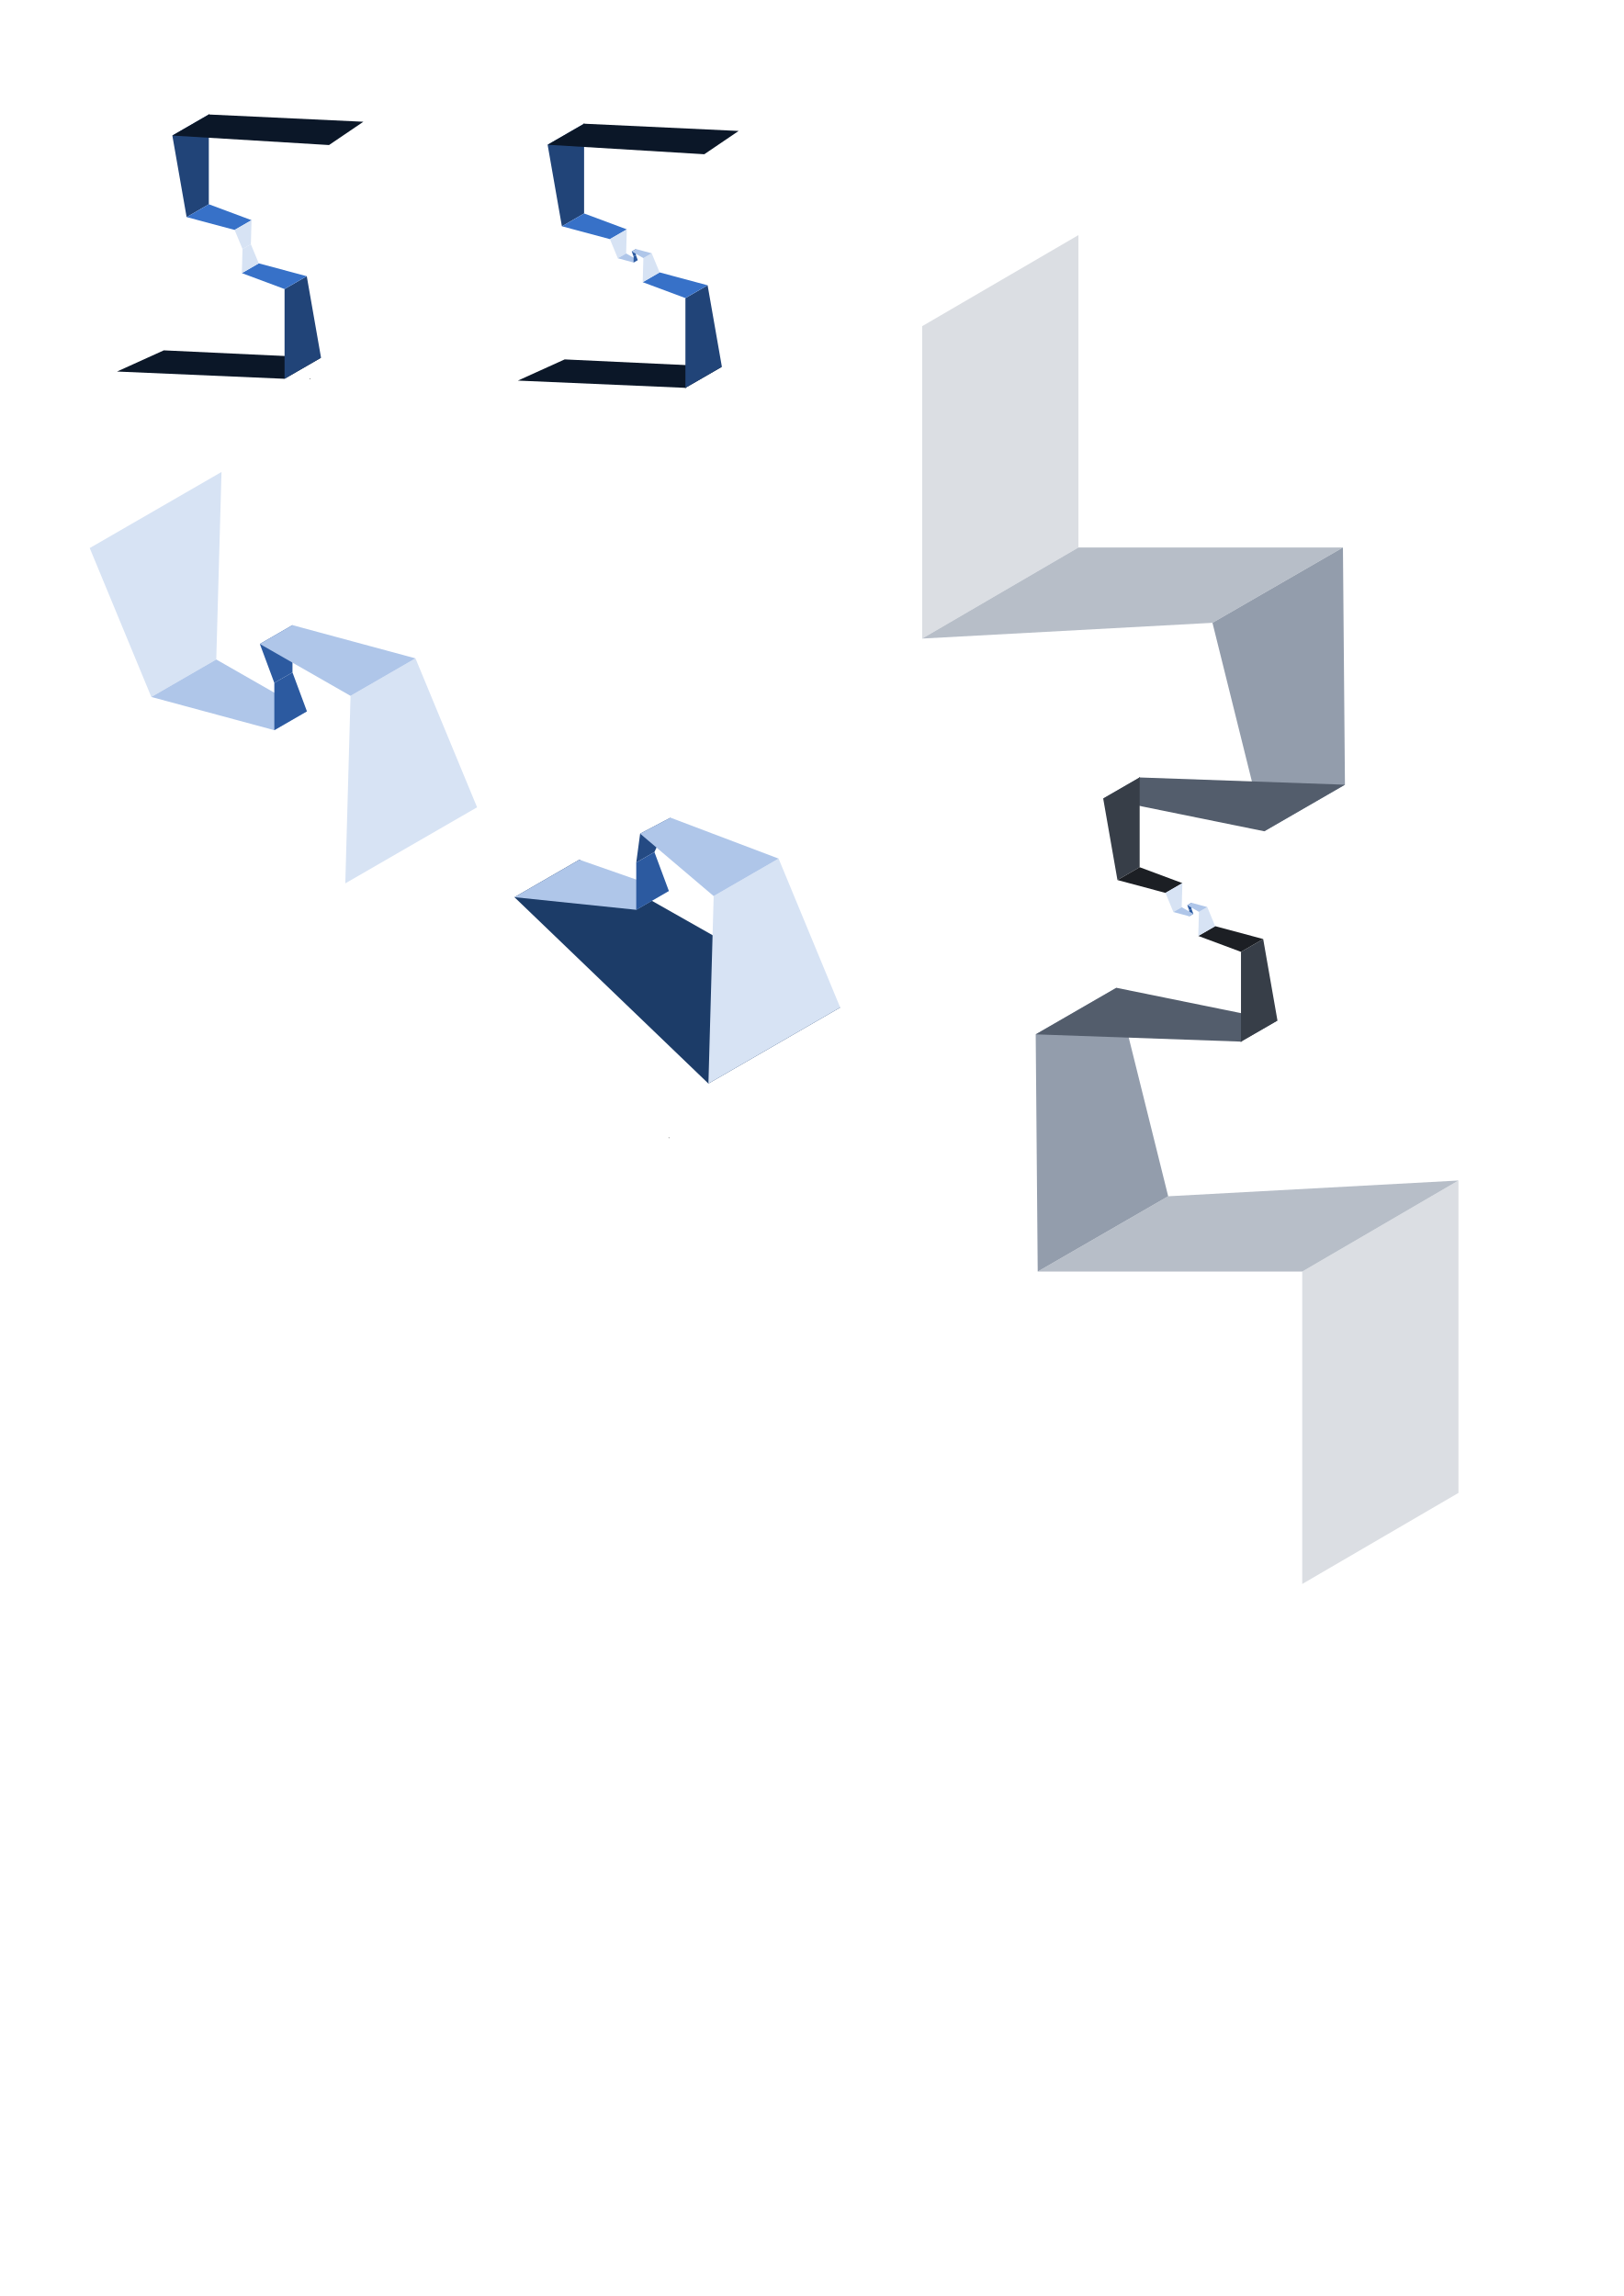
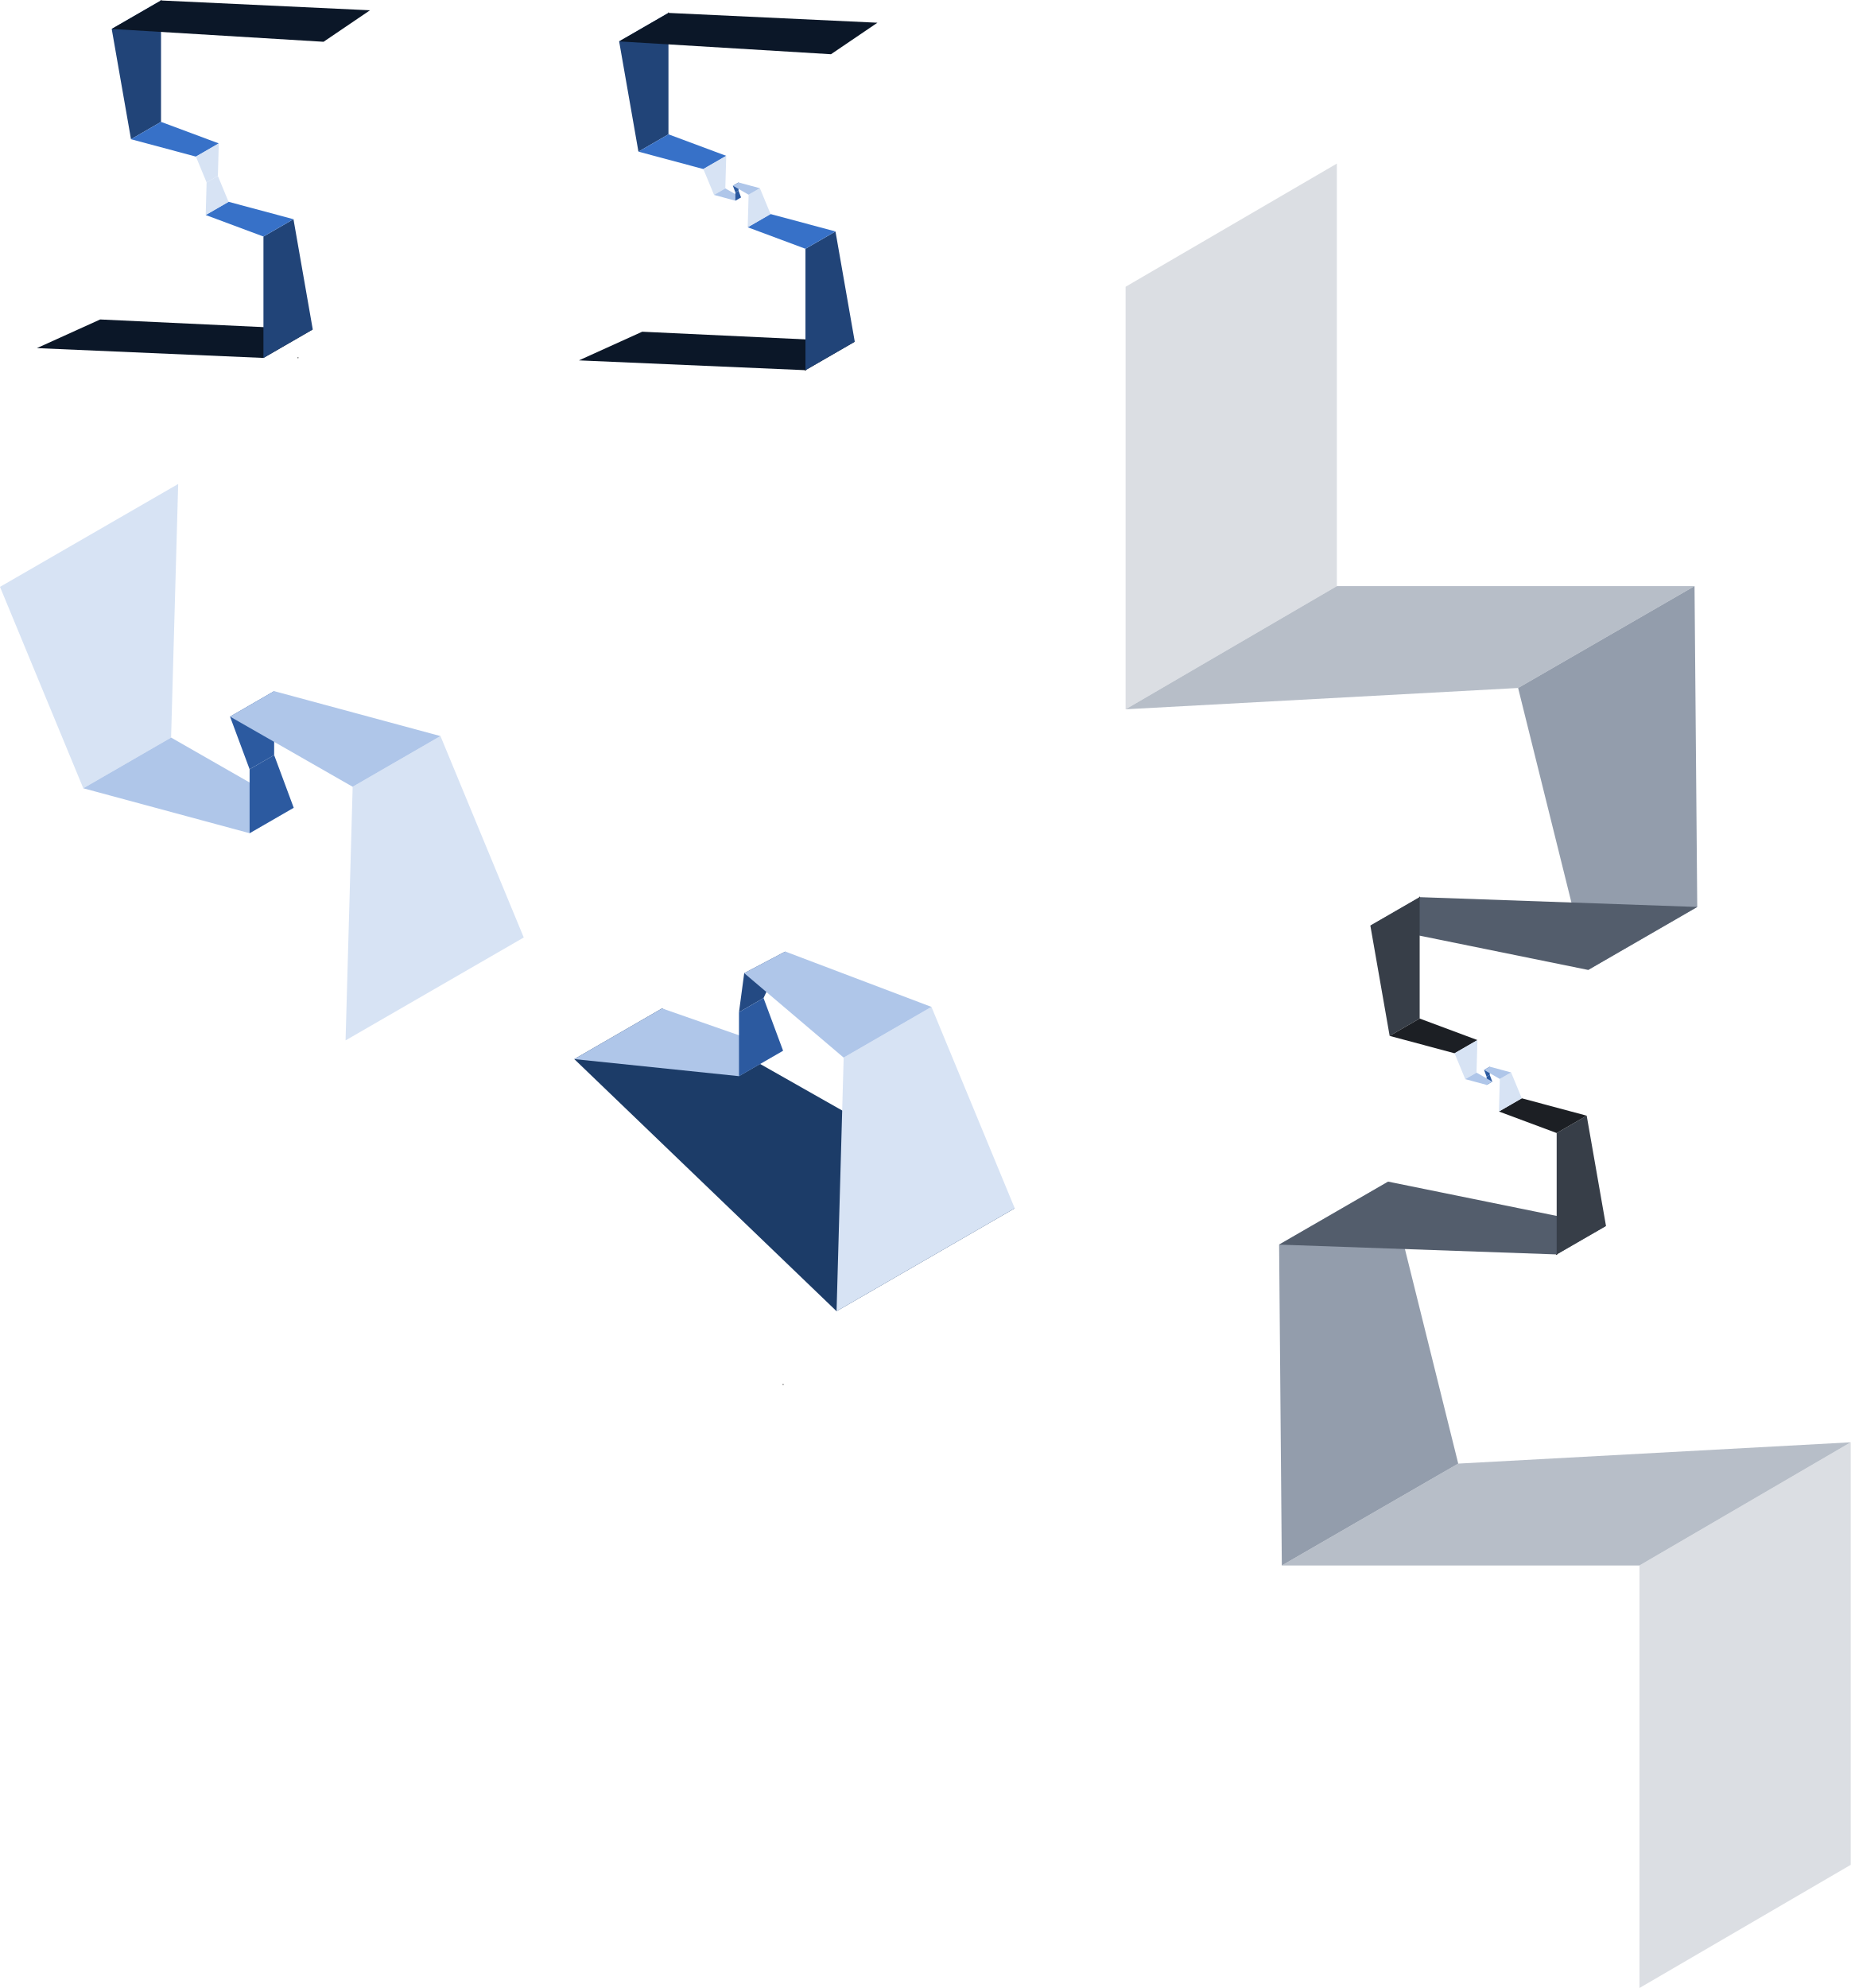
- <svg xmlns="http://www.w3.org/2000/svg" width="210mm" height="297mm" viewBox="0 0 210 297" version="1.1" id="svg6">
+ <svg xmlns="http://www.w3.org/2000/svg" width="177.024mm" height="190.13mm" viewBox="0 0 177.024 190.13" version="1.1" id="svg6">
  <defs id="defs2" />
-   <g id="layer1">
+   <g id="layer1" transform="translate(-11.60478,-14.766)">
    <g id="g1113" transform="matrix(0.1132398,0,0,0.1132398,157.0679,162.2055)" style="stroke-width:8.831">
      <rect style="fill:#dbdee3;stroke:none;stroke-width:47.505;stroke-linecap:round;stroke-linejoin:round;stroke-miterlimit:4;stroke-dasharray:none;paint-order:stroke fill markers" id="rect823" width="206.55" height="356.85" x="116.066" y="78.594" transform="matrix(0.8639113,-0.5036441,0,1,0,0)" />
      <path style="fill:#b7bec8;stroke:none;stroke-width:2.336px;stroke-linecap:butt;stroke-linejoin:miter;stroke-opacity:1" d="M 278.712,-83.889 100.271,20.138 H -201.84 L -52.825,-65.895 Z" id="path846" />
      <path style="fill:#939dac;stroke:none;stroke-width:2.336px;stroke-linecap:butt;stroke-linejoin:miter;stroke-opacity:1" d="m -201.84,20.138 -2.293,-270.985 92.125,-53.189 59.182,238.14 z" id="path848" />
      <path style="fill:#535d6c;stroke:none;stroke-width:2.336px;stroke-linecap:butt;stroke-linejoin:miter;stroke-opacity:1" d="m -204.133,-250.847 234.457,8.287 41.657,-24.051 -183.989,-37.425 z" id="path850" />
      <circle id="path852" style="fill:#000000;stroke:none;stroke-width:2.336" cx="30.325" cy="-242.559" r="0.397" />
      <path style="fill:#373e48;stroke:none;stroke-width:2.336px;stroke-linecap:butt;stroke-linejoin:miter;stroke-opacity:1" d="m 30.325,-242.56 v -102.531 l 25.362,-14.643 16.295,93.123 z" id="path854" />
      <path style="fill:#1c1f24;stroke:none;stroke-width:2.336px;stroke-linecap:butt;stroke-linejoin:miter;stroke-opacity:1" d="m 55.687,-359.733 -54.83,-14.692 -19.321,11.155 48.788,18.18 25.362,-14.643" id="path856" />
      <path style="fill:#d7e3f4;stroke:none;stroke-width:2.336px;stroke-linecap:butt;stroke-linejoin:miter;stroke-opacity:1" d="m -18.463,-363.27 0.769,-27.495 9.52,-5.496 9.031,21.837 z" id="path858" />
      <path style="fill:#2c5aa0;stroke:none;stroke-width:2.336px;stroke-linecap:butt;stroke-linejoin:miter;stroke-opacity:1" d="m -26.207,-401.134 v 6.933 l -2.662,1.537 -2.121,-5.709 z" id="path862" />
      <path style="fill:#afc6e9;stroke:none;stroke-width:2.336px;stroke-linecap:butt;stroke-linejoin:miter;stroke-opacity:1" d="m -8.174,-396.261 -18.033,-4.872 -4.783,2.761 13.295,7.607 z" id="path860" />
      <rect style="fill:#dbdee3;stroke:none;stroke-width:47.505;stroke-linecap:round;stroke-linejoin:round;stroke-miterlimit:4;stroke-dasharray:none;paint-order:stroke fill markers" id="rect961" width="206.55" height="356.85" x="179.818" y="897.567" transform="matrix(-0.8639113,0.5036441,0,-1,0,0)" />
      <path style="fill:#b7bec8;stroke:none;stroke-width:2.336px;stroke-linecap:butt;stroke-linejoin:miter;stroke-opacity:1" d="M -333.788,-702.975 -155.347,-807.003 H 146.764 L -2.251,-720.969 Z" id="path963" />
      <path style="fill:#939dac;stroke:none;stroke-width:2.336px;stroke-linecap:butt;stroke-linejoin:miter;stroke-opacity:1" d="m 146.764,-807.003 2.293,270.985 -92.125,53.189 -59.182,-238.14 z" id="path965" />
      <path style="fill:#535d6c;stroke:none;stroke-width:2.336px;stroke-linecap:butt;stroke-linejoin:miter;stroke-opacity:1" d="m 149.057,-536.018 -234.457,-8.287 -41.657,24.051 183.989,37.425 z" id="path967" />
      <circle id="circle969" style="fill:#000000;stroke:none;stroke-width:2.336" cx="85.401" cy="544.305" r="0.397" transform="scale(-1)" />
      <path style="fill:#373e48;stroke:none;stroke-width:2.336px;stroke-linecap:butt;stroke-linejoin:miter;stroke-opacity:1" d="m -85.401,-544.305 v 102.531 l -25.362,14.643 -16.295,-93.123 z" id="path971" />
      <path style="fill:#1c1f24;stroke:none;stroke-width:2.336px;stroke-linecap:butt;stroke-linejoin:miter;stroke-opacity:1" d="m -110.763,-427.131 54.83,14.692 19.321,-11.155 -48.788,-18.18 -25.362,14.643" id="path973" />
      <path style="fill:#d7e3f4;stroke:none;stroke-width:2.336px;stroke-linecap:butt;stroke-linejoin:miter;stroke-opacity:1" d="m -36.613,-423.594 -0.769,27.495 -9.52,5.496 -9.031,-21.837 z" id="path975" />
      <path style="fill:#2c5aa0;stroke:none;stroke-width:2.336px;stroke-linecap:butt;stroke-linejoin:miter;stroke-opacity:1" d="m -28.869,-385.731 v -6.933 l 2.662,-1.537 2.121,5.709 z" id="path977" />
      <path style="fill:#afc6e9;stroke:none;stroke-width:2.336px;stroke-linecap:butt;stroke-linejoin:miter;stroke-opacity:1" d="m -46.902,-390.603 18.033,4.872 4.783,-2.761 -13.295,-7.607 z" id="path979" />
    </g>
    <g id="g966" transform="translate(-8.222802,-52.5176)">
      <path style="fill:#0b1728;fill-opacity:1;stroke:none;stroke-width:0.265px;stroke-linecap:butt;stroke-linejoin:miter;stroke-opacity:1" d="m 75.202,101.75 21.669,0.938 4.717,-2.724 -20.333,-0.955 z" id="path1237" />
      <circle id="circle1239" style="fill:#000000;stroke:none;stroke-width:0.265" cx="96.87" cy="102.688" r="0.045" />
      <path style="fill:#214478;fill-opacity:1;stroke:none;stroke-width:0.265px;stroke-linecap:butt;stroke-linejoin:miter;stroke-opacity:1" d="M 96.87,102.688 V 91.078 l 2.872,-1.658 1.845,10.545 z" id="path1241" />
      <path style="fill:#3771c8;stroke:none;stroke-width:0.265px;stroke-linecap:butt;stroke-linejoin:miter;stroke-opacity:1" d="m 99.742,89.419 -6.209,-1.664 -2.188,1.263 5.525,2.059 2.872,-1.658" id="path1243" />
      <path style="fill:#d7e3f4;stroke:none;stroke-width:0.265px;stroke-linecap:butt;stroke-linejoin:miter;stroke-opacity:1" d="m 91.346,89.019 0.087,-3.114 1.078,-0.622 1.023,2.473 z" id="path1245" />
      <path style="fill:#2c5aa0;stroke:none;stroke-width:0.265px;stroke-linecap:butt;stroke-linejoin:miter;stroke-opacity:1" d="m 90.469,84.731 v 0.785 l -0.301,0.174 -0.24,-0.646 z" id="path1247" />
      <path style="fill:#afc6e9;stroke:none;stroke-width:0.265px;stroke-linecap:butt;stroke-linejoin:miter;stroke-opacity:1" d="m 92.511,85.283 -2.042,-0.552 -0.542,0.313 1.506,0.861 z" id="path1249" />
      <circle id="circle1251" style="fill:#000000;stroke:none;stroke-width:0.265" cx="-83.766" cy="-68.519" r="0.045" transform="scale(-1)" />
      <path style="fill:#214478;stroke:none;stroke-width:0.265px;stroke-linecap:butt;stroke-linejoin:miter;stroke-opacity:1" d="M 83.766,68.519 V 80.129 l -2.872,1.658 -1.845,-10.545 z" id="path1253" />
      <path style="fill:#0b1728;stroke:none;stroke-width:0.265px;stroke-linecap:butt;stroke-linejoin:miter;stroke-opacity:1" d="m 103.754,69.457 -19.988,-0.938 -4.717,2.724 20.263,1.227 z" id="path1255" />
      <path style="fill:#3771c8;stroke:none;stroke-width:0.265px;stroke-linecap:butt;stroke-linejoin:miter;stroke-opacity:1" d="m 80.894,81.787 6.209,1.664 2.188,-1.263 -5.525,-2.059 -2.872,1.658" id="path1257" />
      <path style="fill:#d7e3f4;stroke:none;stroke-width:0.265px;stroke-linecap:butt;stroke-linejoin:miter;stroke-opacity:1" d="m 89.291,82.188 -0.087,3.114 -1.078,0.622 -1.023,-2.473 z" id="path1259" />
      <path style="fill:#afc6e9;stroke:none;stroke-width:0.265px;stroke-linecap:butt;stroke-linejoin:miter;stroke-opacity:1" d="m 88.125,85.924 2.042,0.552 0.542,-0.313 -1.506,-0.861 z" id="path1263" />
      <path style="fill:#2c5aa0;stroke:none;stroke-width:0.265px;stroke-linecap:butt;stroke-linejoin:miter;stroke-opacity:1" d="m 90.167,86.475 v -0.785 l 0.301,-0.174 0.24,0.646 z" id="path1261" />
    </g>
    <circle id="circle877" style="fill:#000000;stroke:none;stroke-width:0.265" cx="86.512" cy="147.179" r="0.045" />
    <circle id="circle889" style="fill:#000000;stroke:none;stroke-width:0.265" cx="-73.408" cy="-113.01" r="0.045" transform="scale(-1)" />
    <g id="g1058" transform="translate(30.97153,-132.5101)">
      <path style="fill:#1c3c68;fill-opacity:1;stroke:none;stroke-width:0.265px;stroke-linecap:butt;stroke-linejoin:miter;stroke-opacity:1" d="m 77.694,262.838 -33.732,-19.12 -8.398,4.849 25.087,24.112 z" id="path897" />
      <path style="fill:#d7e3f4;stroke:none;stroke-width:0.265px;stroke-linecap:butt;stroke-linejoin:miter;stroke-opacity:1" d="m 60.651,272.678 0.679,-24.255 8.398,-4.849 7.967,19.263 z" id="path883" />
      <path style="fill:#244a83;fill-opacity:1;stroke:none;stroke-width:0.265px;stroke-linecap:butt;stroke-linejoin:miter;stroke-opacity:1" d="m 55.749,238.28 -2.084,4.447 -2.348,1.356 0.501,-3.735 z" id="path885" />
      <path style="fill:#afc6e9;stroke:none;stroke-width:0.265px;stroke-linecap:butt;stroke-linejoin:miter;stroke-opacity:1" d="m 69.727,243.575 -13.978,-5.295 -3.931,2.068 9.511,8.076 z" id="path887" />
      <path style="fill:#afc6e9;stroke:none;stroke-width:0.265px;stroke-linecap:butt;stroke-linejoin:miter;stroke-opacity:1" d="m 35.564,248.567 15.753,1.632 4.219,-2.436 -11.574,-4.045 z" id="path901" />
      <path style="fill:#2c5aa0;stroke:none;stroke-width:0.265px;stroke-linecap:butt;stroke-linejoin:miter;stroke-opacity:1" d="m 51.317,250.199 v -6.116 l 2.348,-1.356 1.871,5.036 z" id="path899" />
    </g>
    <g id="g1044">
      <path style="fill:#0b1728;fill-opacity:1;stroke:none;stroke-width:0.265px;stroke-linecap:butt;stroke-linejoin:miter;stroke-opacity:1" d="m 15.135,48.06 21.669,0.938 4.717,-2.724 -20.333,-0.955 z" id="path968" />
      <circle id="circle970" style="fill:#000000;stroke:none;stroke-width:0.265" cx="40.112" cy="48.981" r="0.045" />
      <path style="fill:#214478;fill-opacity:1;stroke:none;stroke-width:0.265px;stroke-linecap:butt;stroke-linejoin:miter;stroke-opacity:1" d="M 36.804,48.999 V 37.388 l 2.872,-1.658 1.845,10.545 z" id="path972" />
      <path style="fill:#3771c8;stroke:none;stroke-width:0.265px;stroke-linecap:butt;stroke-linejoin:miter;stroke-opacity:1" d="m 39.676,35.73 -6.209,-1.664 -2.188,1.263 5.525,2.059 2.872,-1.658" id="path974" />
      <path style="fill:#d7e3f4;stroke:none;stroke-width:0.265px;stroke-linecap:butt;stroke-linejoin:miter;stroke-opacity:1" d="m 31.279,35.33 0.087,-3.114 1.078,-0.622 1.023,2.473 z" id="path976" />
      <circle id="circle982" style="fill:#000000;stroke:none;stroke-width:0.265" cx="-27.007" cy="-14.811" r="0.045" transform="scale(-1)" />
      <path style="fill:#214478;stroke:none;stroke-width:0.265px;stroke-linecap:butt;stroke-linejoin:miter;stroke-opacity:1" d="M 27.007,14.811 V 26.422 L 24.135,28.08 22.29,17.534 Z" id="path984" />
      <path style="fill:#0b1728;stroke:none;stroke-width:0.265px;stroke-linecap:butt;stroke-linejoin:miter;stroke-opacity:1" d="M 46.995,15.749 27.007,14.811 22.29,17.534 42.553,18.762 Z" id="path986" />
      <path style="fill:#3771c8;stroke:none;stroke-width:0.265px;stroke-linecap:butt;stroke-linejoin:miter;stroke-opacity:1" d="m 24.135,28.08 6.209,1.664 2.188,-1.263 -5.525,-2.059 -2.872,1.658" id="path988" />
      <path style="fill:#d7e3f4;stroke:none;stroke-width:0.265px;stroke-linecap:butt;stroke-linejoin:miter;stroke-opacity:1" d="m 32.532,28.48 -0.087,3.114 -1.078,0.622 -1.023,-2.473 z" id="path990" />
    </g>
    <g id="g1032" transform="translate(-45.32855,-156.4618)">
      <path style="fill:#d7e3f4;stroke:none;stroke-width:0.265px;stroke-linecap:butt;stroke-linejoin:miter;stroke-opacity:1" d="m 89.987,270.729 0.679,-24.255 8.398,-4.849 7.967,19.263 z" id="path1020" />
      <path style="fill:#2c5aa0;stroke:none;stroke-width:0.265px;stroke-linecap:butt;stroke-linejoin:miter;stroke-opacity:1" d="m 83.156,237.327 v 6.116 l -2.348,1.356 -1.871,-5.036 z" id="path1022" />
      <path style="fill:#afc6e9;stroke:none;stroke-width:0.265px;stroke-linecap:butt;stroke-linejoin:miter;stroke-opacity:1" d="m 99.063,241.625 -15.907,-4.298 -4.219,2.436 11.728,6.711 z" id="path1024" />
      <path style="fill:#d7e3f4;stroke:none;stroke-width:0.265px;stroke-linecap:butt;stroke-linejoin:miter;stroke-opacity:1" d="m 73.977,217.514 -0.679,24.255 -8.398,4.849 -7.967,-19.263 z" id="path1026" />
      <path style="fill:#afc6e9;stroke:none;stroke-width:0.265px;stroke-linecap:butt;stroke-linejoin:miter;stroke-opacity:1" d="m 64.9,246.617 15.907,4.298 4.219,-2.436 -11.728,-6.711 z" id="path1028" />
      <path style="fill:#2c5aa0;stroke:none;stroke-width:0.265px;stroke-linecap:butt;stroke-linejoin:miter;stroke-opacity:1" d="m 80.808,250.915 v -6.116 l 2.348,-1.356 1.871,5.036 z" id="path1030" />
    </g>
  </g>
</svg>
